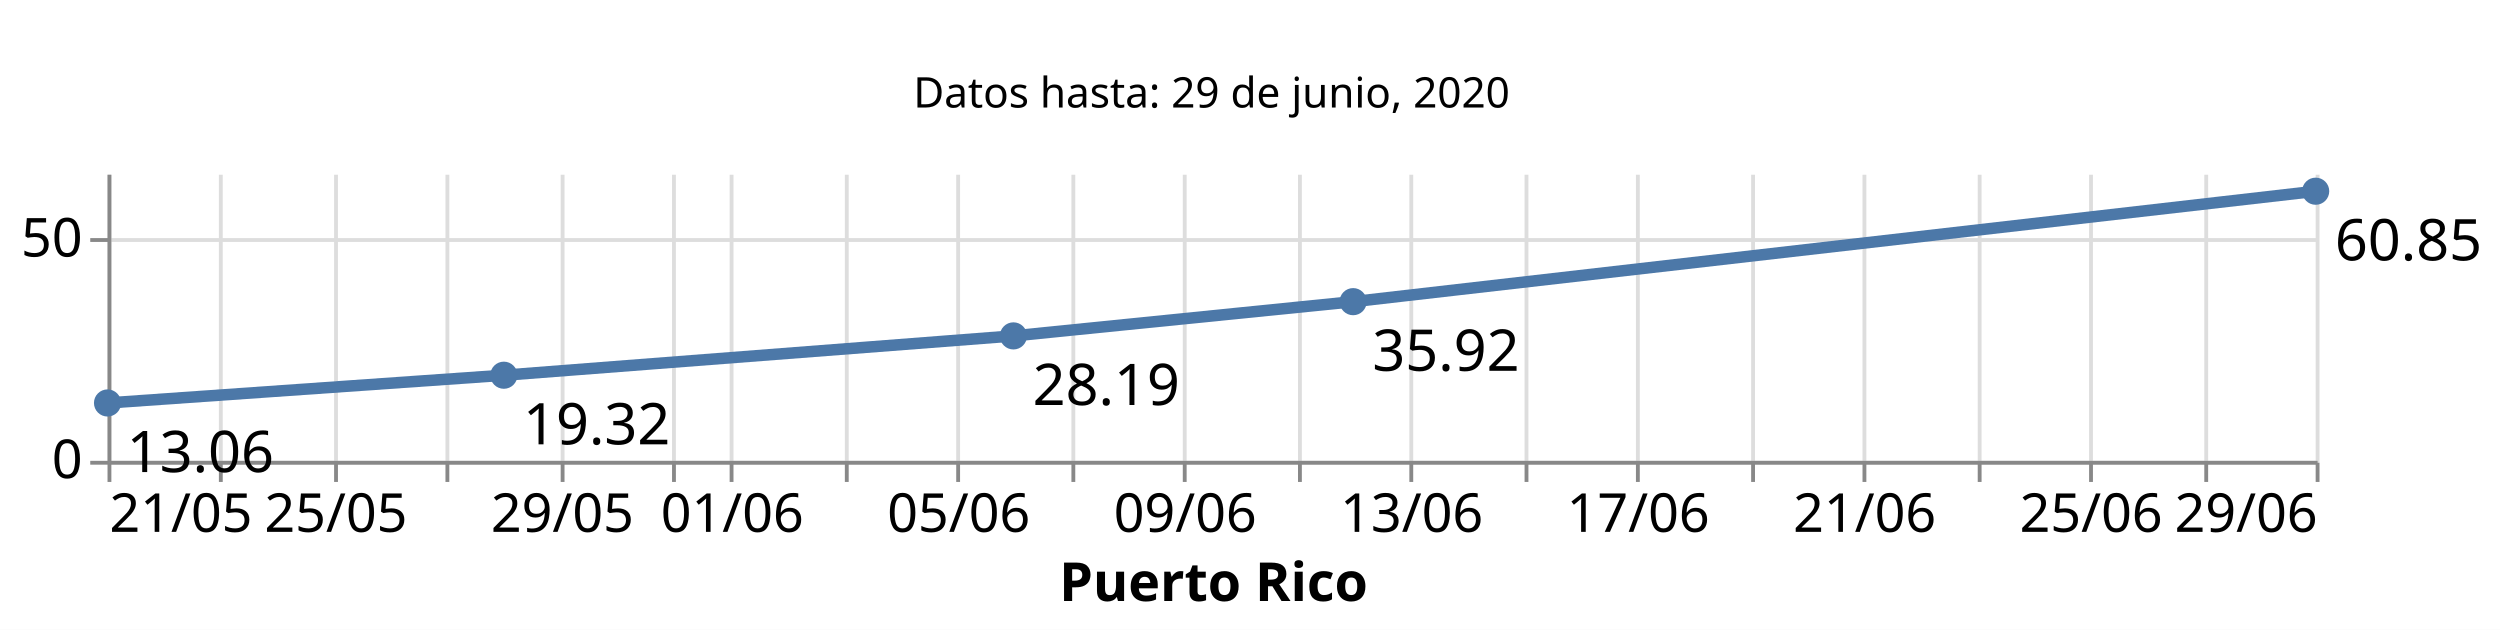
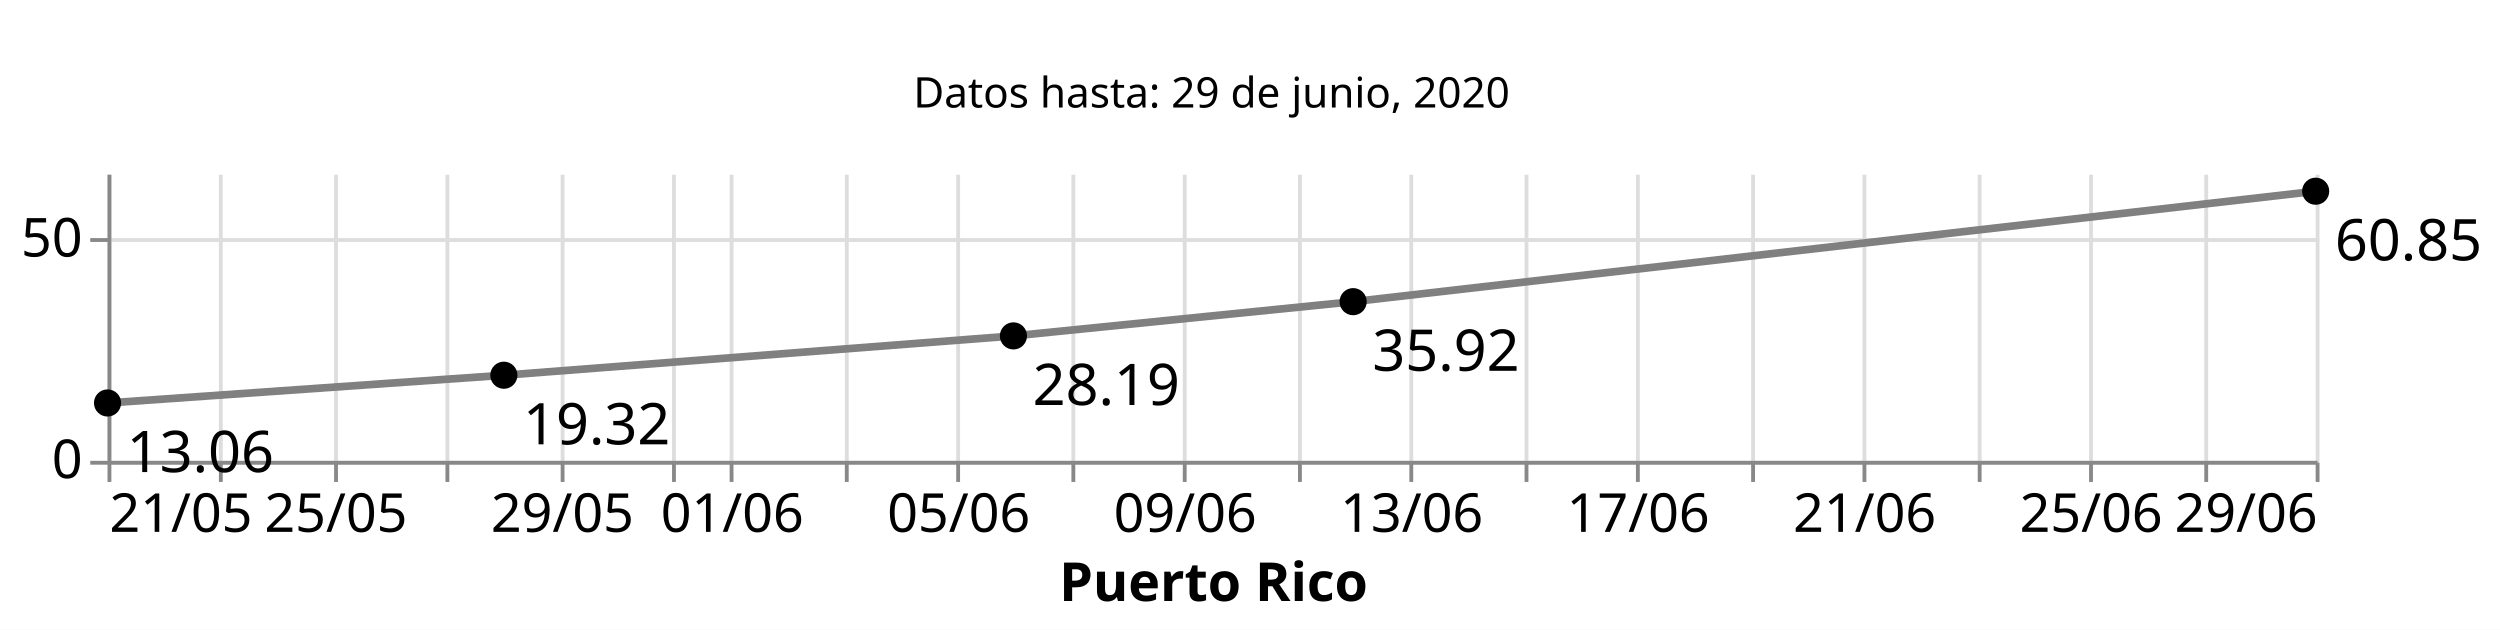
<svg xmlns="http://www.w3.org/2000/svg" class="marks" width="651" height="164" viewBox="0 0 651 164" version="1.1">
  <rect width="651" height="164" style="fill: white;" />
  <g transform="translate(28,5)">
    <g class="mark-group role-frame root">
      <g transform="translate(0,0)">
        <path class="background" d="M0,0h0v0h0Z" style="fill: none;" />
        <g>
          <g class="mark-group role-scope concat_0_group">
            <g transform="translate(0,0)">
              <path class="background" d="M0,0h575v40h-575Z" style="fill: none; stroke: #ddd; stroke-width: 0;" />
              <g>
                <g class="mark-text role-mark concat_0_marks">
                  <text text-anchor="middle" transform="translate(287.5,23)" style="font-family: sans-serif; font-size: 11px; fill: black;">Datos hasta: 29 de junio, 2020</text>
                </g>
              </g>
              <path class="foreground" d="" style="display: none; fill: none;" />
            </g>
          </g>
          <g class="mark-group role-scope concat_1_group">
            <g transform="translate(0,40)">
              <path class="background" d="M0,0h575v75h-575Z" style="fill: none; stroke: #ddd; stroke-width: 0;" />
              <g>
                <g class="mark-group role-axis">
                  <g transform="translate(0.5,75.5)">
                    <path class="background" d="M0,0h0v0h0Z" style="pointer-events: none; fill: none;" />
                    <g>
                      <g class="mark-rule role-axis-grid" style="pointer-events: none;">
                        <line transform="translate(0,-75)" x2="0" y2="75" style="fill: none; stroke: #ddd; stroke-width: 1; opacity: 1;" />
                        <line transform="translate(29,-75)" x2="0" y2="75" style="fill: none; stroke: #ddd; stroke-width: 1; opacity: 1;" />
                        <line transform="translate(59,-75)" x2="0" y2="75" style="fill: none; stroke: #ddd; stroke-width: 1; opacity: 1;" />
                        <line transform="translate(88,-75)" x2="0" y2="75" style="fill: none; stroke: #ddd; stroke-width: 1; opacity: 1;" />
                        <line transform="translate(118,-75)" x2="0" y2="75" style="fill: none; stroke: #ddd; stroke-width: 1; opacity: 1;" />
                        <line transform="translate(147,-75)" x2="0" y2="75" style="fill: none; stroke: #ddd; stroke-width: 1; opacity: 1;" />
                        <line transform="translate(162,-75)" x2="0" y2="75" style="fill: none; stroke: #ddd; stroke-width: 1; opacity: 1;" />
                        <line transform="translate(192,-75)" x2="0" y2="75" style="fill: none; stroke: #ddd; stroke-width: 1; opacity: 1;" />
                        <line transform="translate(221,-75)" x2="0" y2="75" style="fill: none; stroke: #ddd; stroke-width: 1; opacity: 1;" />
                        <line transform="translate(251,-75)" x2="0" y2="75" style="fill: none; stroke: #ddd; stroke-width: 1; opacity: 1;" />
                        <line transform="translate(280,-75)" x2="0" y2="75" style="fill: none; stroke: #ddd; stroke-width: 1; opacity: 1;" />
                        <line transform="translate(310,-75)" x2="0" y2="75" style="fill: none; stroke: #ddd; stroke-width: 1; opacity: 1;" />
                        <line transform="translate(339,-75)" x2="0" y2="75" style="fill: none; stroke: #ddd; stroke-width: 1; opacity: 1;" />
                        <line transform="translate(369,-75)" x2="0" y2="75" style="fill: none; stroke: #ddd; stroke-width: 1; opacity: 1;" />
                        <line transform="translate(398,-75)" x2="0" y2="75" style="fill: none; stroke: #ddd; stroke-width: 1; opacity: 1;" />
                        <line transform="translate(428,-75)" x2="0" y2="75" style="fill: none; stroke: #ddd; stroke-width: 1; opacity: 1;" />
                        <line transform="translate(457,-75)" x2="0" y2="75" style="fill: none; stroke: #ddd; stroke-width: 1; opacity: 1;" />
                        <line transform="translate(487,-75)" x2="0" y2="75" style="fill: none; stroke: #ddd; stroke-width: 1; opacity: 1;" />
                        <line transform="translate(516,-75)" x2="0" y2="75" style="fill: none; stroke: #ddd; stroke-width: 1; opacity: 1;" />
                        <line transform="translate(546,-75)" x2="0" y2="75" style="fill: none; stroke: #ddd; stroke-width: 1; opacity: 1;" />
                        <line transform="translate(575,-75)" x2="0" y2="75" style="fill: none; stroke: #ddd; stroke-width: 1; opacity: 1;" />
                      </g>
                    </g>
                    <path class="foreground" d="" style="pointer-events: none; display: none; fill: none;" />
                  </g>
                </g>
                <g class="mark-group role-axis">
                  <g transform="translate(0.5,0.5)">
                    <path class="background" d="M0,0h0v0h0Z" style="pointer-events: none; fill: none;" />
                    <g>
                      <g class="mark-rule role-axis-grid" style="pointer-events: none;">
                        <line transform="translate(0,75)" x2="575" y2="0" style="fill: none; stroke: #ddd; stroke-width: 1; opacity: 1;" />
                        <line transform="translate(0,17)" x2="575" y2="0" style="fill: none; stroke: #ddd; stroke-width: 1; opacity: 1;" />
                      </g>
                    </g>
                    <path class="foreground" d="" style="pointer-events: none; display: none; fill: none;" />
                  </g>
                </g>
                <g class="mark-group role-axis">
                  <g transform="translate(0.5,75.5)">
                    <path class="background" d="M0,0h0v0h0Z" style="pointer-events: none; fill: none;" />
                    <g>
                      <g class="mark-rule role-axis-tick" style="pointer-events: none;">
                        <line transform="translate(0,0)" x2="0" y2="5" style="fill: none; stroke: #888; stroke-width: 1; opacity: 1;" />
                        <line transform="translate(29,0)" x2="0" y2="5" style="fill: none; stroke: #888; stroke-width: 1; opacity: 1;" />
                        <line transform="translate(59,0)" x2="0" y2="5" style="fill: none; stroke: #888; stroke-width: 1; opacity: 1;" />
                        <line transform="translate(88,0)" x2="0" y2="5" style="fill: none; stroke: #888; stroke-width: 1; opacity: 1;" />
                        <line transform="translate(118,0)" x2="0" y2="5" style="fill: none; stroke: #888; stroke-width: 1; opacity: 1;" />
                        <line transform="translate(147,0)" x2="0" y2="5" style="fill: none; stroke: #888; stroke-width: 1; opacity: 1;" />
                        <line transform="translate(162,0)" x2="0" y2="5" style="fill: none; stroke: #888; stroke-width: 1; opacity: 1;" />
                        <line transform="translate(192,0)" x2="0" y2="5" style="fill: none; stroke: #888; stroke-width: 1; opacity: 1;" />
                        <line transform="translate(221,0)" x2="0" y2="5" style="fill: none; stroke: #888; stroke-width: 1; opacity: 1;" />
                        <line transform="translate(251,0)" x2="0" y2="5" style="fill: none; stroke: #888; stroke-width: 1; opacity: 1;" />
                        <line transform="translate(280,0)" x2="0" y2="5" style="fill: none; stroke: #888; stroke-width: 1; opacity: 1;" />
                        <line transform="translate(310,0)" x2="0" y2="5" style="fill: none; stroke: #888; stroke-width: 1; opacity: 1;" />
                        <line transform="translate(339,0)" x2="0" y2="5" style="fill: none; stroke: #888; stroke-width: 1; opacity: 1;" />
                        <line transform="translate(369,0)" x2="0" y2="5" style="fill: none; stroke: #888; stroke-width: 1; opacity: 1;" />
                        <line transform="translate(398,0)" x2="0" y2="5" style="fill: none; stroke: #888; stroke-width: 1; opacity: 1;" />
                        <line transform="translate(428,0)" x2="0" y2="5" style="fill: none; stroke: #888; stroke-width: 1; opacity: 1;" />
                        <line transform="translate(457,0)" x2="0" y2="5" style="fill: none; stroke: #888; stroke-width: 1; opacity: 1;" />
                        <line transform="translate(487,0)" x2="0" y2="5" style="fill: none; stroke: #888; stroke-width: 1; opacity: 1;" />
                        <line transform="translate(516,0)" x2="0" y2="5" style="fill: none; stroke: #888; stroke-width: 1; opacity: 1;" />
                        <line transform="translate(546,0)" x2="0" y2="5" style="fill: none; stroke: #888; stroke-width: 1; opacity: 1;" />
                        <line transform="translate(575,0)" x2="0" y2="5" style="fill: none; stroke: #888; stroke-width: 1; opacity: 1;" />
                      </g>
                      <g class="mark-text role-axis-label" style="pointer-events: none;">
                        <text text-anchor="start" transform="translate(0,18)" style="font-family: sans-serif; font-size: 14px; fill: #000; opacity: 1;">21/05</text>
                        <text text-anchor="middle" transform="translate(29.48718,18)" style="font-family: sans-serif; font-size: 14px; fill: #000; opacity: 0;">23/05</text>
                        <text text-anchor="middle" transform="translate(58.97436,18)" style="font-family: sans-serif; font-size: 14px; fill: #000; opacity: 1;">25/05</text>
                        <text text-anchor="middle" transform="translate(88.46154,18)" style="font-family: sans-serif; font-size: 14px; fill: #000; opacity: 0;">27/05</text>
                        <text text-anchor="middle" transform="translate(117.9487,18)" style="font-family: sans-serif; font-size: 14px; fill: #000; opacity: 1;">29/05</text>
                        <text text-anchor="middle" transform="translate(147.4359,18)" style="font-family: sans-serif; font-size: 14px; fill: #000; opacity: 0;">31/05</text>
                        <text text-anchor="middle" transform="translate(162.1795,18)" style="font-family: sans-serif; font-size: 14px; fill: #000; opacity: 1;">01/06</text>
                        <text text-anchor="middle" transform="translate(191.6667,18)" style="font-family: sans-serif; font-size: 14px; fill: #000; opacity: 0;">03/06</text>
                        <text text-anchor="middle" transform="translate(221.1538,18)" style="font-family: sans-serif; font-size: 14px; fill: #000; opacity: 1;">05/06</text>
                        <text text-anchor="middle" transform="translate(250.641,18)" style="font-family: sans-serif; font-size: 14px; fill: #000; opacity: 0;">07/06</text>
                        <text text-anchor="middle" transform="translate(280.1282,18)" style="font-family: sans-serif; font-size: 14px; fill: #000; opacity: 1;">09/06</text>
                        <text text-anchor="middle" transform="translate(309.6154,18)" style="font-family: sans-serif; font-size: 14px; fill: #000; opacity: 0;">11/06</text>
                        <text text-anchor="middle" transform="translate(339.1026,18)" style="font-family: sans-serif; font-size: 14px; fill: #000; opacity: 1;">13/06</text>
                        <text text-anchor="middle" transform="translate(368.5897,18)" style="font-family: sans-serif; font-size: 14px; fill: #000; opacity: 0;">15/06</text>
                        <text text-anchor="middle" transform="translate(398.0769,18)" style="font-family: sans-serif; font-size: 14px; fill: #000; opacity: 1;">17/06</text>
                        <text text-anchor="middle" transform="translate(427.5641,18)" style="font-family: sans-serif; font-size: 14px; fill: #000; opacity: 0;">19/06</text>
                        <text text-anchor="middle" transform="translate(457.0513,18)" style="font-family: sans-serif; font-size: 14px; fill: #000; opacity: 1;">21/06</text>
                        <text text-anchor="middle" transform="translate(486.5385,18)" style="font-family: sans-serif; font-size: 14px; fill: #000; opacity: 0;">23/06</text>
                        <text text-anchor="middle" transform="translate(516.0256,18)" style="font-family: sans-serif; font-size: 14px; fill: #000; opacity: 1;">25/06</text>
                        <text text-anchor="middle" transform="translate(545.5128,18)" style="font-family: sans-serif; font-size: 14px; fill: #000; opacity: 0;">27/06</text>
                        <text text-anchor="end" transform="translate(575,18)" style="font-family: sans-serif; font-size: 14px; fill: #000; opacity: 1;">29/06</text>
                      </g>
                      <g class="mark-rule role-axis-domain" style="pointer-events: none;">
                        <line transform="translate(0,0)" x2="575" y2="0" style="fill: none; stroke: #888; stroke-width: 1; opacity: 1;" />
                      </g>
                      <g class="mark-text role-axis-title" style="pointer-events: none;">
                        <text text-anchor="middle" transform="translate(287.5,36)" style="font-family: sans-serif; font-size: 14px; font-weight: bold; fill: #000; opacity: 1;">Puerto Rico</text>
                      </g>
                    </g>
                    <path class="foreground" d="" style="pointer-events: none; display: none; fill: none;" />
                  </g>
                </g>
                <g class="mark-group role-axis">
                  <g transform="translate(0.5,0.5)">
                    <path class="background" d="M0,0h0v0h0Z" style="pointer-events: none; fill: none;" />
                    <g>
                      <g class="mark-rule role-axis-tick" style="pointer-events: none;">
                        <line transform="translate(0,75)" x2="-5" y2="0" style="fill: none; stroke: #888; stroke-width: 1; opacity: 1;" />
                        <line transform="translate(0,17)" x2="-5" y2="0" style="fill: none; stroke: #888; stroke-width: 1; opacity: 1;" />
                      </g>
                      <g class="mark-text role-axis-label" style="pointer-events: none;">
                        <text text-anchor="end" transform="translate(-7,79)" style="font-family: sans-serif; font-size: 14px; fill: #000; opacity: 1;">0</text>
                        <text text-anchor="end" transform="translate(-7,21.30769)" style="font-family: sans-serif; font-size: 14px; fill: #000; opacity: 1;">50</text>
                      </g>
                      <g class="mark-rule role-axis-domain" style="pointer-events: none;">
                        <line transform="translate(0,75)" x2="0" y2="-75" style="fill: none; stroke: #888; stroke-width: 1; opacity: 1;" />
                      </g>
                    </g>
                    <path class="foreground" d="" style="pointer-events: none; display: none; fill: none;" />
                  </g>
                </g>
                <g class="mark-line role-mark concat_1_layer_0_layer_0_marks">
-                   <path d="M0,59.934L103.205,52.708L235.897,42.468L324.359,33.552L575,4.793" style="fill: none; stroke: #4c78a8; stroke-width: 3;" />
+                   <path d="M0,59.934L103.205,52.708L235.897,42.468L324.359,33.552L575,4.793" style="fill: none; stroke: grey; stroke-width: 2;" />
                </g>
                <g class="mark-symbol role-mark concat_1_layer_0_layer_1_marks">
-                   <path transform="translate(0,59.93389)" d="M3.536,0A3.536,3.536,0,1,1,-3.536,0A3.536,3.536,0,1,1,3.536,0" style="fill: #4c78a8; stroke-width: 2; opacity: 1;" />
-                   <path transform="translate(103.2051,52.70775)" d="M3.536,0A3.536,3.536,0,1,1,-3.536,0A3.536,3.536,0,1,1,3.536,0" style="fill: #4c78a8; stroke-width: 2; opacity: 1;" />
-                   <path transform="translate(235.8974,42.46774)" d="M3.536,0A3.536,3.536,0,1,1,-3.536,0A3.536,3.536,0,1,1,3.536,0" style="fill: #4c78a8; stroke-width: 2; opacity: 1;" />
-                   <path transform="translate(324.359,33.55185)" d="M3.536,0A3.536,3.536,0,1,1,-3.536,0A3.536,3.536,0,1,1,3.536,0" style="fill: #4c78a8; stroke-width: 2; opacity: 1;" />
-                   <path transform="translate(575,4.792898)" d="M3.536,0A3.536,3.536,0,1,1,-3.536,0A3.536,3.536,0,1,1,3.536,0" style="fill: #4c78a8; stroke-width: 2; opacity: 1;" />
+                   <path transform="translate(0,59.93389)" d="M3.536,0A3.536,3.536,0,1,1,-3.536,0A3.536,3.536,0,1,1,3.536,0" style="fill: black; stroke-width: 2; opacity: 1;" />
+                   <path transform="translate(103.2051,52.70775)" d="M3.536,0A3.536,3.536,0,1,1,-3.536,0A3.536,3.536,0,1,1,3.536,0" style="fill: black; stroke-width: 2; opacity: 1;" />
+                   <path transform="translate(235.8974,42.46774)" d="M3.536,0A3.536,3.536,0,1,1,-3.536,0A3.536,3.536,0,1,1,3.536,0" style="fill: black; stroke-width: 2; opacity: 1;" />
+                   <path transform="translate(324.359,33.55185)" d="M3.536,0A3.536,3.536,0,1,1,-3.536,0A3.536,3.536,0,1,1,3.536,0" style="fill: black; stroke-width: 2; opacity: 1;" />
+                   <path transform="translate(575,4.792898)" d="M3.536,0A3.536,3.536,0,1,1,-3.536,0A3.536,3.536,0,1,1,3.536,0" style="fill: black; stroke-width: 2; opacity: 1;" />
                </g>
                <g class="mark-text role-mark concat_1_layer_1_marks">
                  <text text-anchor="start" transform="translate(5,77.93389)" style="font-family: sans-serif; font-size: 15px; fill: black;">13.06</text>
                  <text text-anchor="start" transform="translate(108.2051,70.70775)" style="font-family: sans-serif; font-size: 15px; fill: black;">19.32</text>
                  <text text-anchor="start" transform="translate(240.8974,60.46774)" style="font-family: sans-serif; font-size: 15px; fill: black;">28.19</text>
                  <text text-anchor="start" transform="translate(329.359,51.55185)" style="font-family: sans-serif; font-size: 15px; fill: black;">35.92</text>
                  <text text-anchor="start" transform="translate(580,22.7929)" style="font-family: sans-serif; font-size: 15px; fill: black;">60.85</text>
                </g>
              </g>
              <path class="foreground" d="" style="display: none; fill: none;" />
            </g>
          </g>
        </g>
        <path class="foreground" d="" style="display: none; fill: none;" />
      </g>
    </g>
  </g>
</svg>
